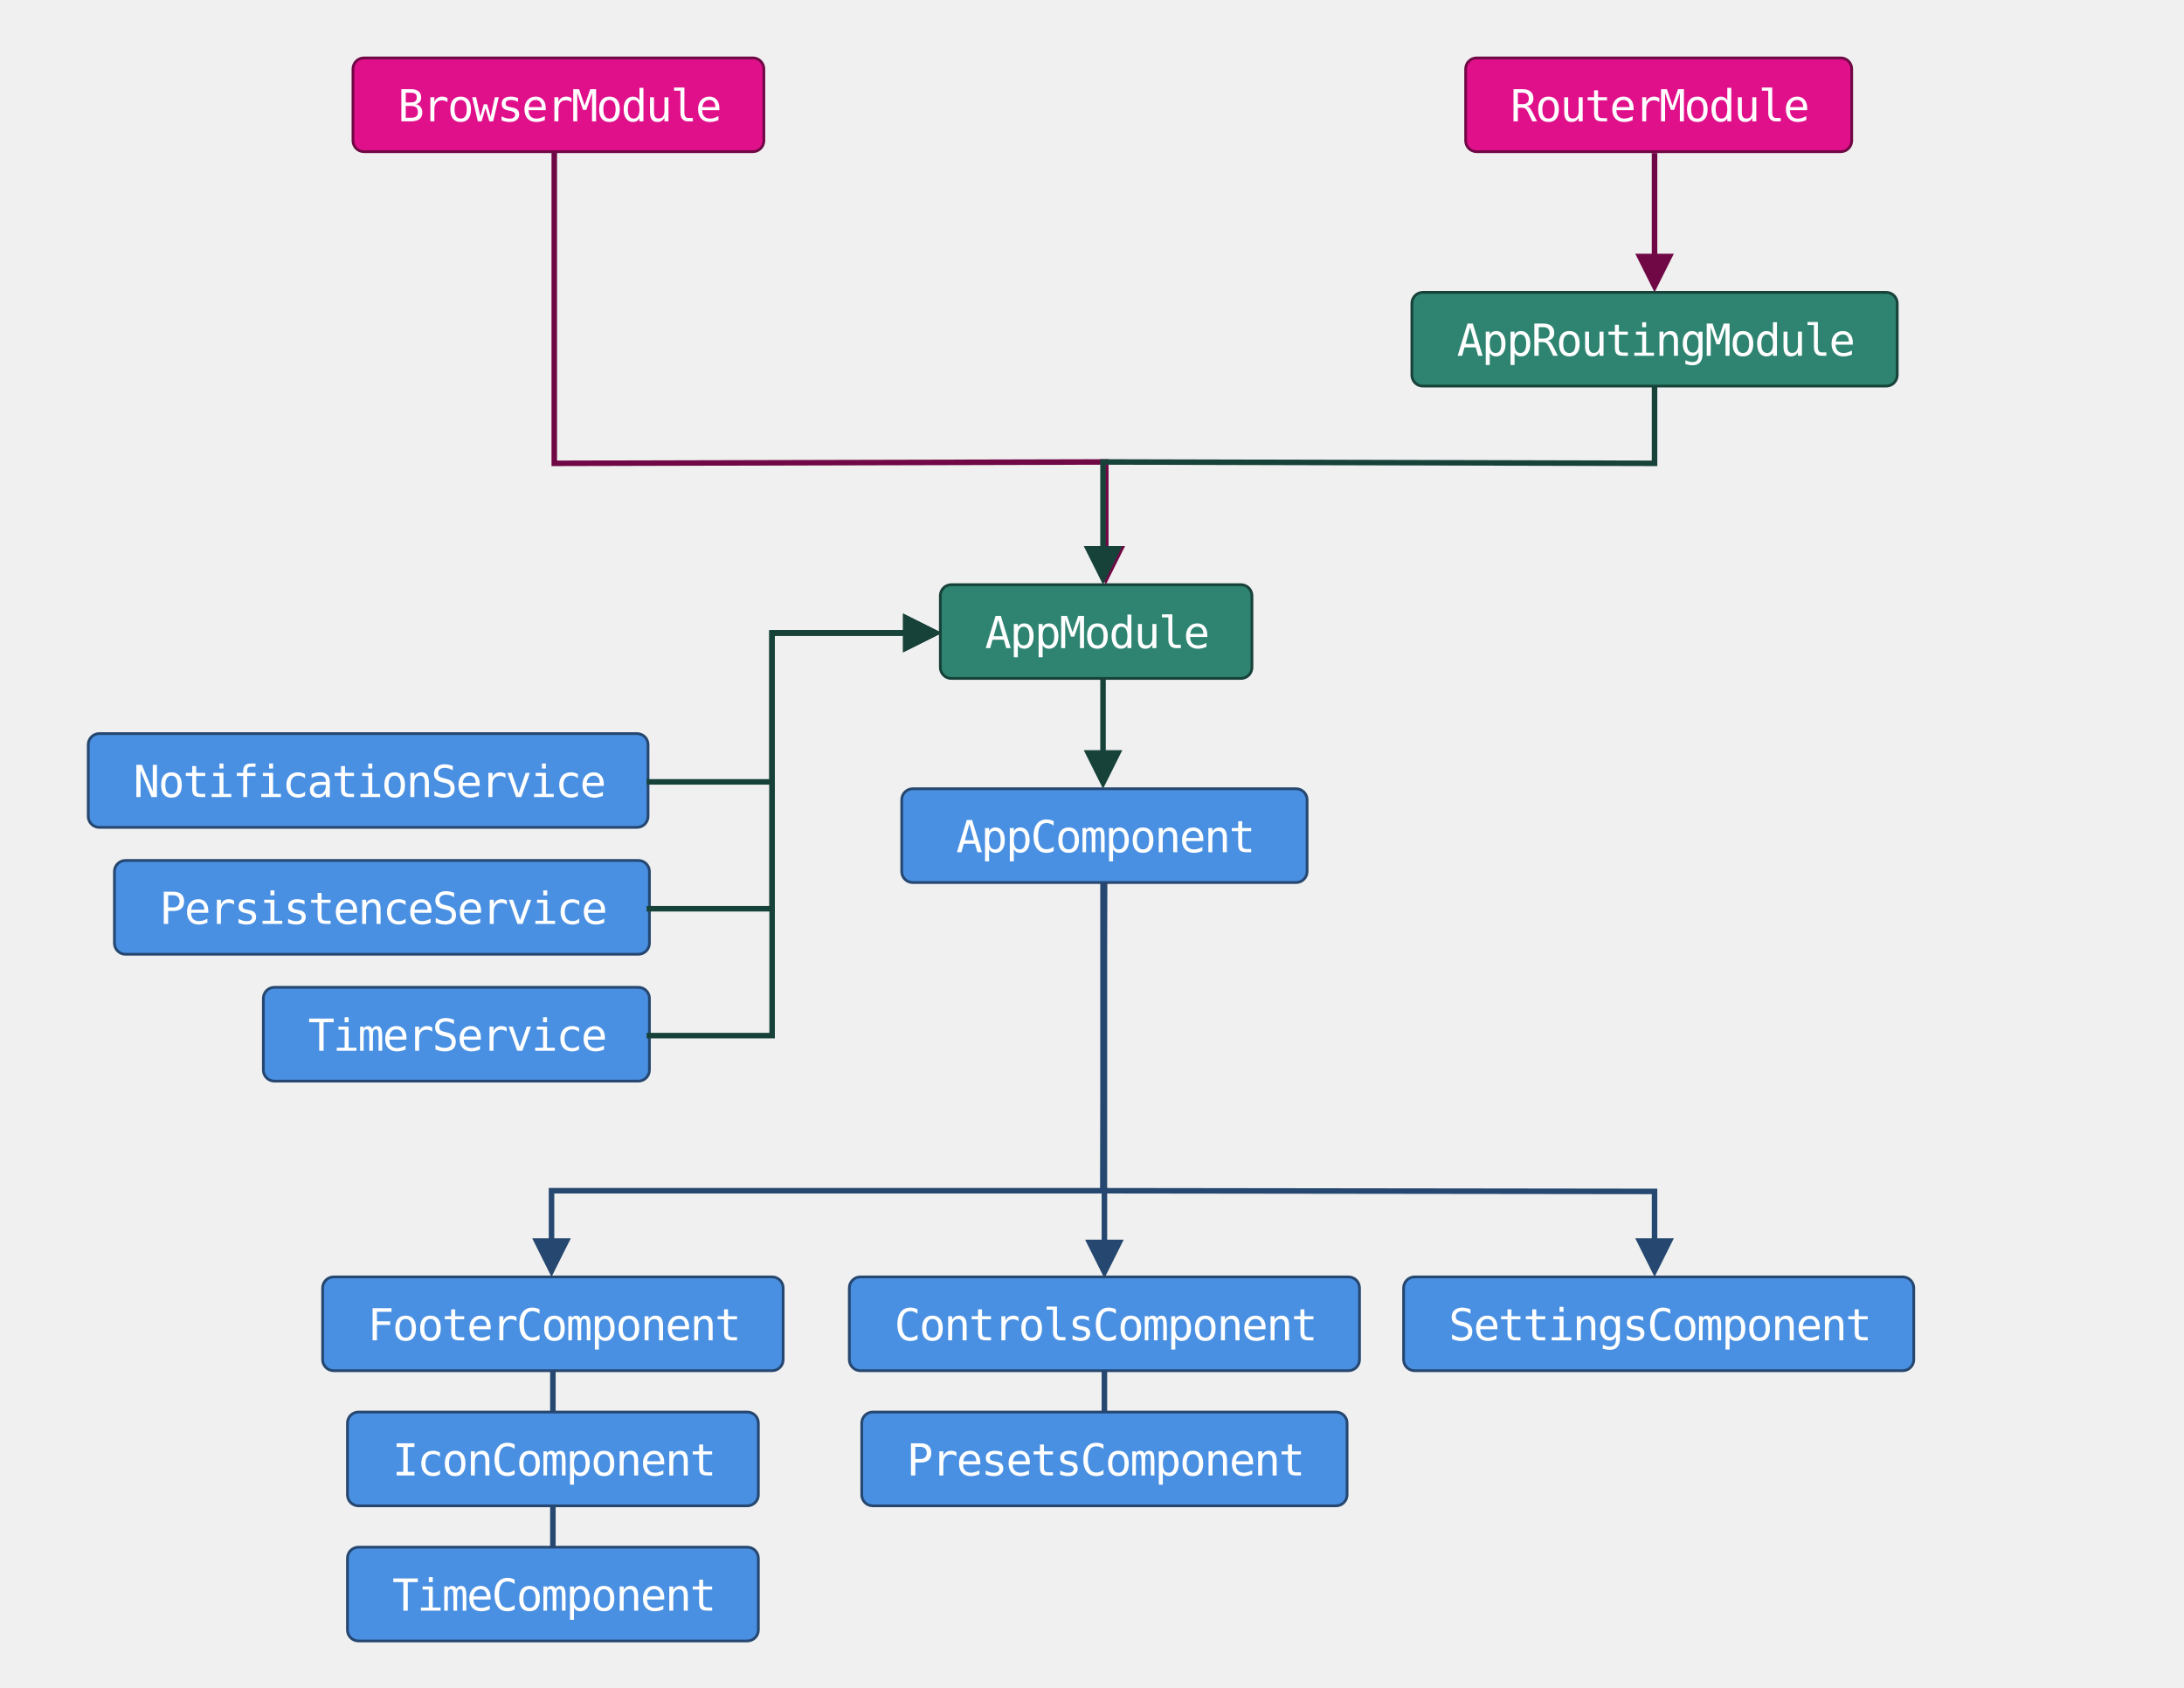
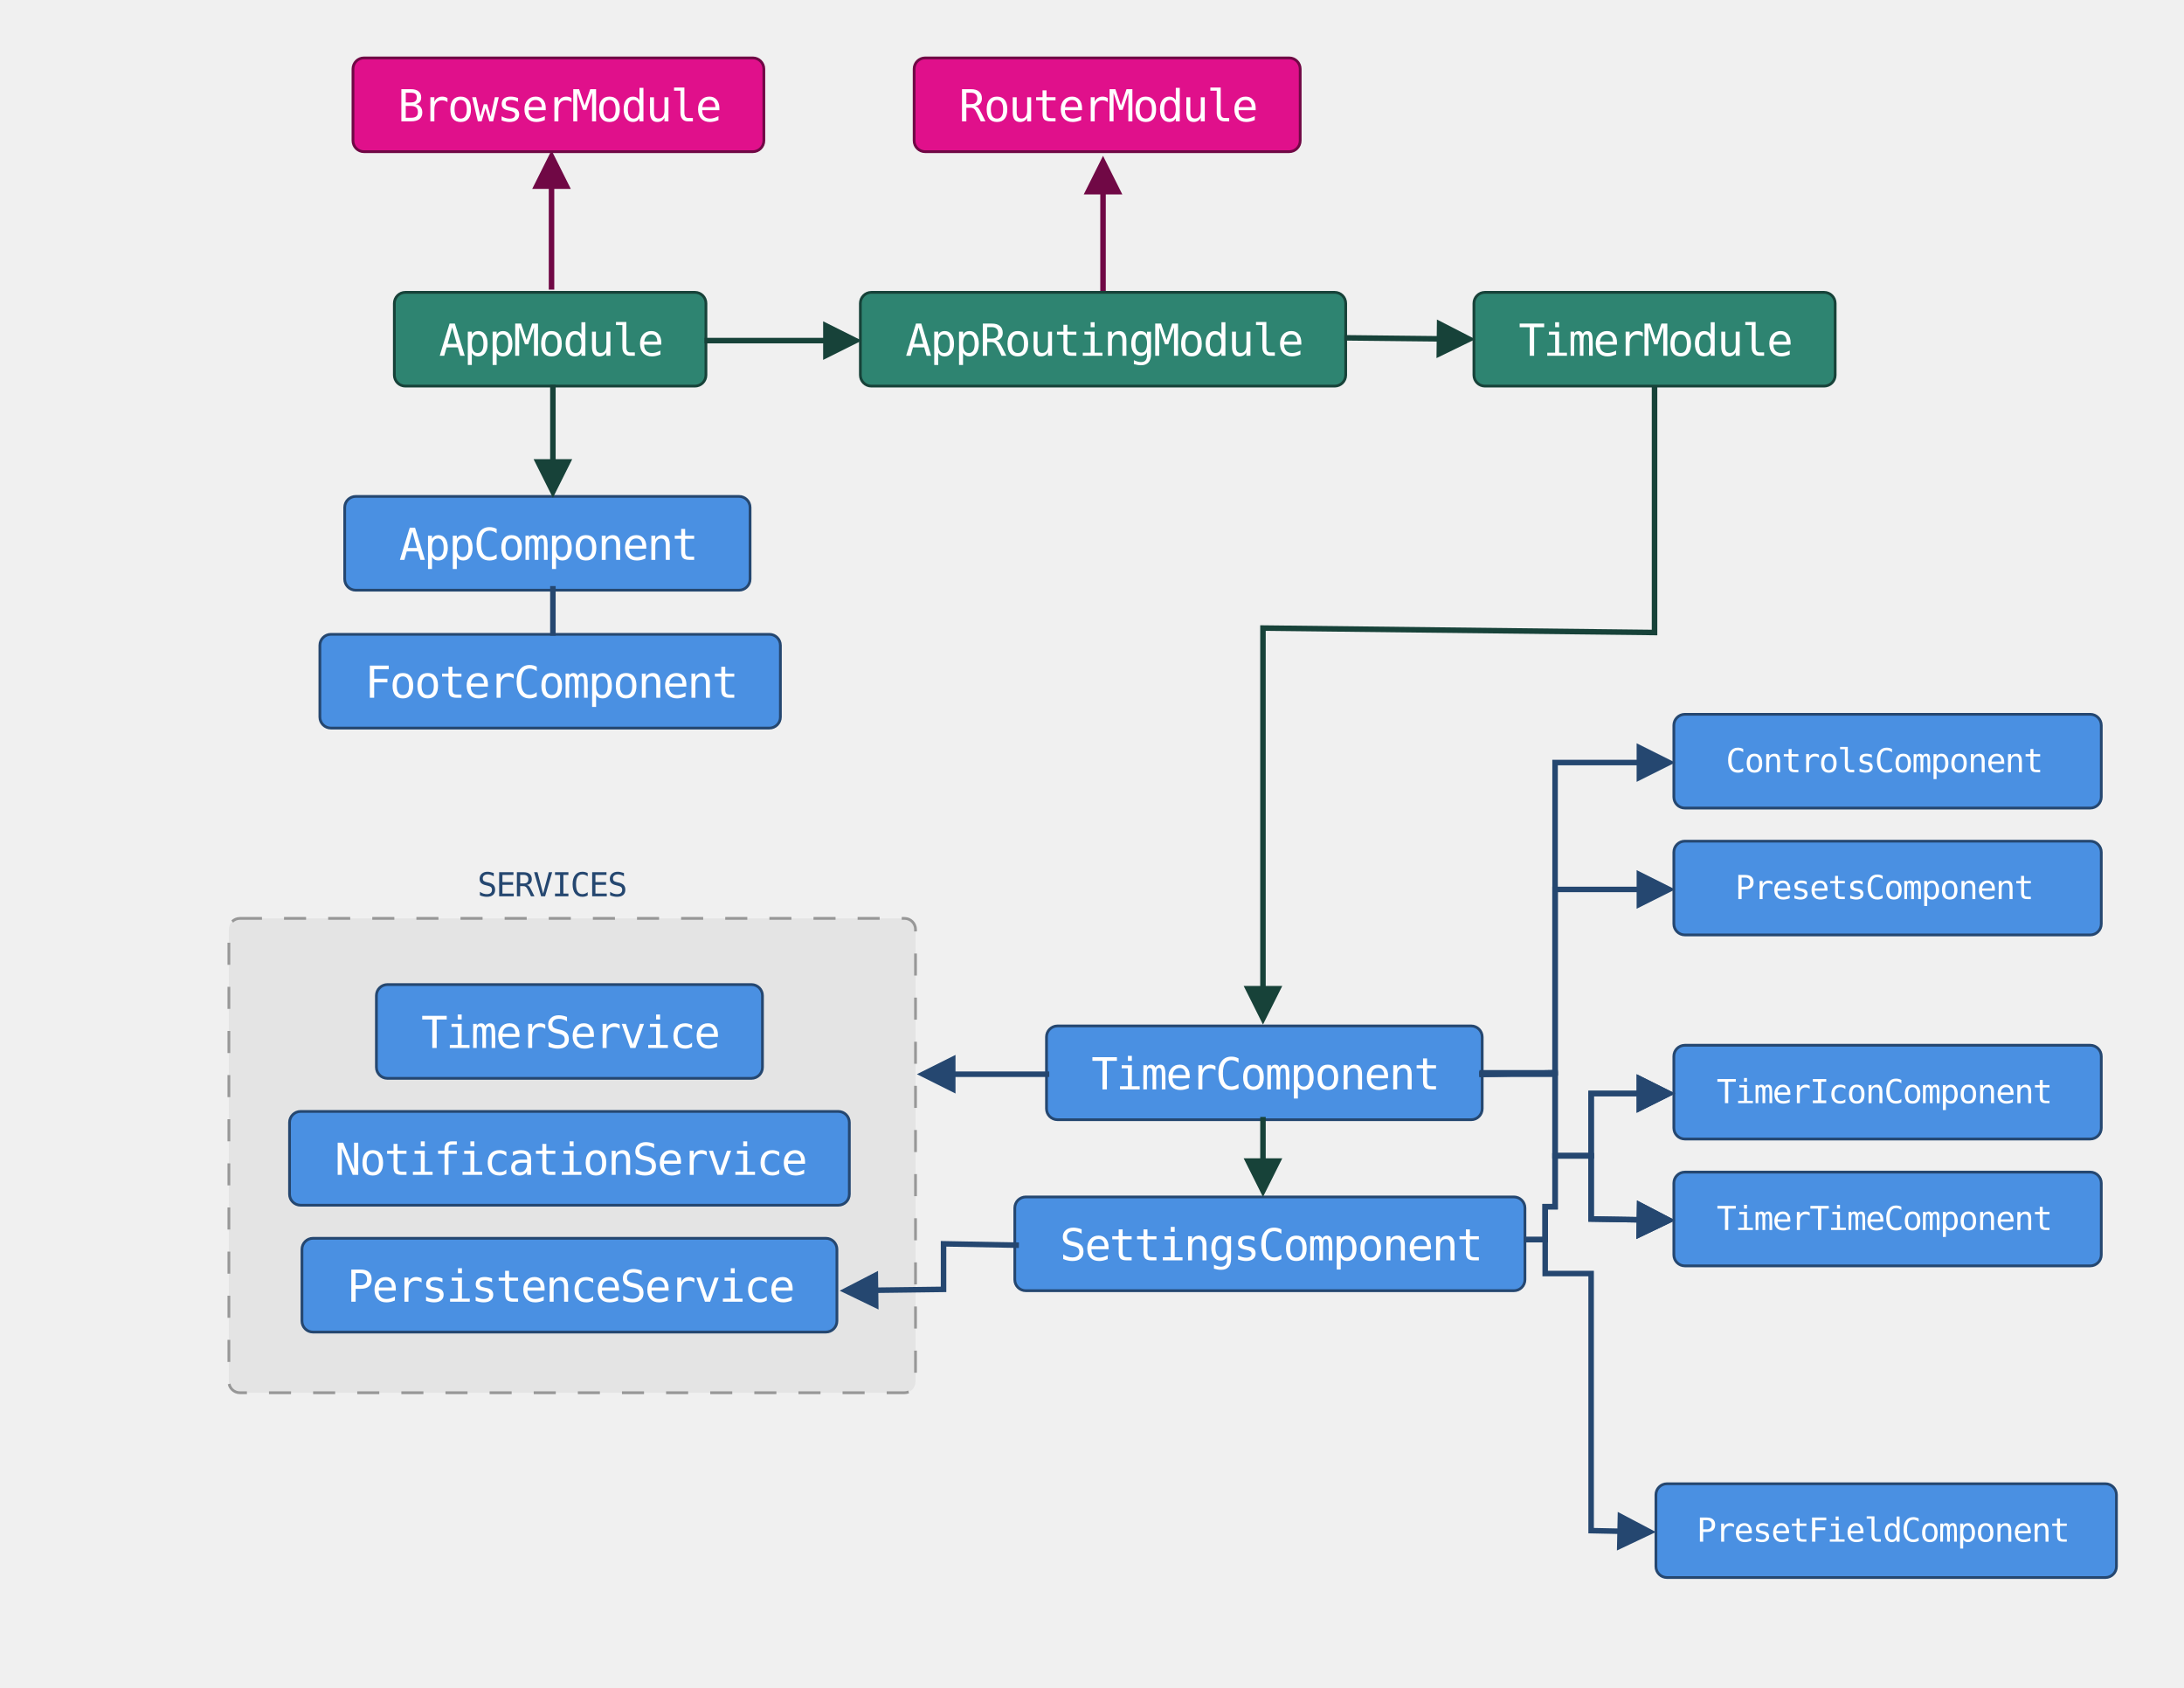
<svg xmlns="http://www.w3.org/2000/svg" width="792px" height="612px" viewBox="0 0 792 612" version="1.1">
-   <g id="Architecture" stroke="none" stroke-width="1" fill="none" fill-rule="evenodd">
-     <path id="Line" d="M202,54 L202,166.997 L400.998,166.5 L402,166.497 L402,198 L408,198 L401,212 L394,198 L400,198 L400,168.502 L201.002,169 L200,169.003 L200,54 L202,54 Z" fill="#700845" fill-rule="nonzero" />
-     <path id="Line-2" d="M601,139.5 L601,169.003 L599.997,169 L401,168.502 L401,198 L407,198 L400,212 L393,198 L399,198 L399,166.497 L400.002,166.5 L599,166.997 L599,139.5 L601,139.5 Z" fill="#174239" fill-rule="nonzero" />
-     <path id="Line-3" d="M601,55.5 L601,92 L607,92 L600,106 L593,92 L599,92 L599,55.5 L601,55.5 Z" fill="#700845" fill-rule="nonzero" />
-     <path id="Line-4" d="M401,245.5 L401,272 L407,272 L400,286 L393,272 L399,272 L399,245.5 L401,245.5 Z" fill="#174239" fill-rule="nonzero" />
-     <path id="Line-5" d="M401.5,319 L401.5,449.5 L407.5,449.5 L400.5,463.5 L393.5,449.5 L399.5,449.5 L399.5,319 L401.5,319 Z" fill="#254770" fill-rule="nonzero" />
-     <path id="Line-6" d="M399.504,318.996 L401.504,319.004 L401.5,320.004 L401,431.754 L400.996,432.75 L201,432.75 L201,449 L207,449 L200,463 L193,449 L199,449 L199,430.75 L399.004,430.75 L399.5,319.996 L399.504,318.996 Z" fill="#254770" fill-rule="nonzero" />
-     <path id="Line-7" d="M401,319 L401,430.751 L600.001,431 L601,431.001 L601,449 L607,449 L600,463 L593,449 L599,449 L599,432.998 L399.999,432.75 L399,432.749 L399,319 L401,319 Z" fill="#254770" fill-rule="nonzero" />
-     <line x1="200.5" y1="497.5" x2="200.5" y2="512.5" id="Line-8" stroke="#254770" stroke-width="2" stroke-linecap="square" />
-     <line x1="200.5" y1="546.5" x2="200.5" y2="561.5" id="Line-9" stroke="#254770" stroke-width="2" stroke-linecap="square" />
-     <line x1="400.5" y1="497.5" x2="400.5" y2="512.5" id="Line-10" stroke="#254770" stroke-width="2" stroke-linecap="square" />
+   <g id="Architecture_design" stroke="none" stroke-width="1" fill="none" fill-rule="evenodd">
+     <path id="Line-2" d="M601,139.5 L601,230.358 L599.989,230.346 L459,228.742 L459,357.5 L465,357.5 L458,371.5 L451,357.5 L457,357.5 L457,226.719 L458.011,226.731 L599,228.334 L599,139.5 L601,139.5 Z" fill="#174239" fill-rule="nonzero" />
+     <path id="Line-3" d="M400,56.5 L407,70.5 L401,70.5 L401,107 L399,107 L399,70.5 L393,70.5 L400,56.5 Z" fill="#700845" fill-rule="nonzero" />
+     <path id="Line-3-Copy" d="M200,54.5 L207,68.5 L201,68.5 L201,105 L199,105 L199,68.5 L193,68.5 L200,54.5 Z" fill="#700845" fill-rule="nonzero" />
    <g id="ExternalModule" transform="translate(128, 21)">
      <rect id="Background" stroke="#700845" fill="#E0108B" x="0" y="0" width="149" height="34" rx="4" />
      <text id="Label" font-family="AndaleMono, Andale Mono" font-size="16" font-weight="normal" letter-spacing="-0.64" fill="#FFFFFF">
        <tspan x="16.25" y="23">BrowserModule</tspan>
      </text>
    </g>
-     <g id="ExternalModule" transform="translate(531.5, 21)">
+     <g id="ExternalModule" transform="translate(331.5, 21)">
      <rect id="Background" stroke="#700845" fill="#E0108B" x="0" y="0" width="140" height="34" rx="4" />
      <text id="Label" font-family="AndaleMono, Andale Mono" font-size="16" font-weight="normal" letter-spacing="-0.64" fill="#FFFFFF">
        <tspan x="16.231" y="23">RouterModule</tspan>
      </text>
    </g>
-     <g id="Module" transform="translate(341, 212)">
+     <g id="Module" transform="translate(143, 106)">
      <rect id="Background" stroke="#174239" fill="#2E8471" x="0" y="0" width="113" height="34" rx="4" />
      <text id="Label" font-family="AndaleMono, Andale Mono" font-size="16" font-weight="normal" letter-spacing="-0.64" fill="#FFFFFF">
        <tspan x="16.173" y="23">AppModule</tspan>
      </text>
    </g>
-     <g id="Module" transform="translate(512, 106)">
+     <g id="Module" transform="translate(312, 106)">
      <rect id="Background" stroke="#174239" fill="#2E8471" x="0" y="0" width="176" height="34" rx="4" />
      <text id="Label" font-family="AndaleMono, Andale Mono" font-size="16" font-weight="normal" letter-spacing="-0.64" fill="#FFFFFF">
        <tspan x="16.308" y="23">AppRoutingModule</tspan>
      </text>
    </g>
-     <g id="Component" transform="translate(327, 286)">
+     <g id="Module-Copy" transform="translate(534.5, 106)">
+       <rect id="Background" stroke="#174239" fill="#2E8471" x="0" y="0" width="131" height="34" rx="4" />
+       <text id="Label" font-family="AndaleMono, Andale Mono" font-size="16" font-weight="normal" letter-spacing="-0.64" fill="#FFFFFF">
+         <tspan x="16.211" y="23">TimerModule</tspan>
+       </text>
+     </g>
+     <g id="Component" transform="translate(125, 180)">
      <rect id="Background" stroke="#254770" fill="#4A90E2" x="0" y="0" width="147" height="34" rx="4" />
      <text id="Label" font-family="AndaleMono, Andale Mono" font-size="16" font-weight="normal" letter-spacing="-0.64" fill="#FFFFFF">
        <tspan x="19.731" y="23">AppComponent</tspan>
      </text>
    </g>
-     <g id="Component" transform="translate(126, 512)">
-       <rect id="Background" stroke="#254770" fill="#4A90E2" x="0" y="0" width="149" height="34" rx="4" />
-       <text id="Label" font-family="AndaleMono, Andale Mono" font-size="16" font-weight="normal" letter-spacing="-0.64" fill="#FFFFFF">
-         <tspan x="16.25" y="23">IconComponent</tspan>
+     <g id="Component" transform="translate(607, 379)">
+       <rect id="Background" stroke="#254770" fill="#4A90E2" x="0" y="0" width="155" height="34" rx="4" />
+       <text id="Label" font-family="AndaleMono, Andale Mono" font-size="12" font-weight="normal" letter-spacing="-0.48" fill="#FFFFFF">
+         <tspan x="15.509" y="21">TimerIconComponent</tspan>
      </text>
    </g>
-     <g id="Component" transform="translate(308, 463)">
-       <rect id="Background" stroke="#254770" fill="#4A90E2" x="0" y="0" width="185" height="34" rx="4" />
-       <text id="Label" font-family="AndaleMono, Andale Mono" font-size="16" font-weight="normal" letter-spacing="-0.64" fill="#FFFFFF">
-         <tspan x="16.327" y="23">ControlsComponent</tspan>
+     <g id="Component" transform="translate(607, 259)">
+       <rect id="Background" stroke="#254770" fill="#4A90E2" x="0" y="0" width="155" height="34" rx="4" />
+       <text id="Label" font-family="AndaleMono, Andale Mono" font-size="12" font-weight="normal" letter-spacing="-0.48" fill="#FFFFFF">
+         <tspan x="18.87" y="21">ControlsComponent</tspan>
      </text>
    </g>
-     <g id="Component" transform="translate(312.5, 512)">
-       <rect id="Background" stroke="#254770" fill="#4A90E2" x="0" y="0" width="176" height="34" rx="4" />
-       <text id="Label" font-family="AndaleMono, Andale Mono" font-size="16" font-weight="normal" letter-spacing="-0.64" fill="#FFFFFF">
-         <tspan x="16.308" y="23">PresetsComponent</tspan>
+     <g id="Component" transform="translate(607, 305)">
+       <rect id="Background" stroke="#254770" fill="#4A90E2" x="0" y="0" width="155" height="34" rx="4" />
+       <text id="Label" font-family="AndaleMono, Andale Mono" font-size="12" font-weight="normal" letter-spacing="-0.48" fill="#FFFFFF">
+         <tspan x="22.231" y="21">PresetsComponent</tspan>
      </text>
    </g>
-     <g id="Component" transform="translate(509, 463)">
+     <g id="Component" transform="translate(368, 434)">
      <rect id="Background" stroke="#254770" fill="#4A90E2" x="0" y="0" width="185" height="34" rx="4" />
      <text id="Label" font-family="AndaleMono, Andale Mono" font-size="16" font-weight="normal" letter-spacing="-0.64" fill="#FFFFFF">
        <tspan x="16.327" y="23">SettingsComponent</tspan>
      </text>
    </g>
-     <g id="Component" transform="translate(126, 561)">
-       <rect id="Background" stroke="#254770" fill="#4A90E2" x="0" y="0" width="149" height="34" rx="4" />
+     <g id="Component" transform="translate(379.5, 372)">
+       <rect id="Background" stroke="#254770" fill="#4A90E2" x="0" y="0" width="158" height="34" rx="4" />
      <text id="Label" font-family="AndaleMono, Andale Mono" font-size="16" font-weight="normal" letter-spacing="-0.64" fill="#FFFFFF">
-         <tspan x="16.25" y="23">TimeComponent</tspan>
+         <tspan x="16.269" y="23">TimerComponent</tspan>
      </text>
    </g>
-     <g id="Component" transform="translate(117, 463)">
+     <g id="Component" transform="translate(607, 425)">
+       <rect id="Background" stroke="#254770" fill="#4A90E2" x="0" y="0" width="155" height="34" rx="4" />
+       <text id="Label" font-family="AndaleMono, Andale Mono" font-size="12" font-weight="normal" letter-spacing="-0.48" fill="#FFFFFF">
+         <tspan x="15.509" y="21">TimerTimeComponent</tspan>
+       </text>
+     </g>
+     <g id="Component" transform="translate(116, 230)">
      <rect id="Background" stroke="#254770" fill="#4A90E2" x="0" y="0" width="167" height="34" rx="4" />
      <text id="Label" font-family="AndaleMono, Andale Mono" font-size="16" font-weight="normal" letter-spacing="-0.64" fill="#FFFFFF">
        <tspan x="16.288" y="23">FooterComponent</tspan>
      </text>
    </g>
-     <g id="Component" transform="translate(32, 266)">
-       <rect id="Background" stroke="#254770" fill="#4A90E2" x="0" y="0" width="203" height="34" rx="4" />
-       <text id="Label" font-family="AndaleMono, Andale Mono" font-size="16" font-weight="normal" letter-spacing="-0.64" fill="#FFFFFF">
-         <tspan x="16.365" y="23">NotificationService</tspan>
+     <g id="Services" transform="translate(83, 333)">
+       <path d="M4,0 L245,0 C247.209,-1.61026889e-14 249,1.791 249,4 L249,168 C249,170.209 247.209,172 245,172 L4,172 C1.791,172 2.705415e-16,170.209 0,168 L0,4 C-7.1463071e-16,1.791 1.791,4.05812251e-16 4,0 Z" id="Group" stroke="#979797" fill-opacity="0.5" fill="#D8D8D8" stroke-dasharray="8" />
+       <g id="Service" transform="translate(22, 70)">
+         <rect id="Background" stroke="#254770" fill="#4A90E2" x="0" y="0" width="203" height="34" rx="4" />
+         <text id="Label" font-family="AndaleMono, Andale Mono" font-size="16" font-weight="normal" letter-spacing="-0.64" fill="#FFFFFF">
+           <tspan x="16.365" y="23">NotificationService</tspan>
+         </text>
+       </g>
+       <g id="Service" transform="translate(26.5, 116)">
+         <rect id="Background" stroke="#254770" fill="#4A90E2" x="0" y="0" width="194" height="34" rx="4" />
+         <text id="Label" font-family="AndaleMono, Andale Mono" font-size="16" font-weight="normal" letter-spacing="-0.64" fill="#FFFFFF">
+           <tspan x="16.346" y="23">PersistenceService</tspan>
+         </text>
+       </g>
+       <g id="Service" transform="translate(53.5, 24)">
+         <rect id="Background" stroke="#254770" fill="#4A90E2" x="0" y="0" width="140" height="34" rx="4" />
+         <text id="Label" font-family="AndaleMono, Andale Mono" font-size="16" font-weight="normal" letter-spacing="-0.64" fill="#FFFFFF">
+           <tspan x="16.231" y="23">TimerService</tspan>
+         </text>
+       </g>
+     </g>
+     <path id="Line" d="M298.5,116.5 L312.5,123.5 L298.5,130.5 L298.5,124.5 L255.5,124.5 L255.5,122.5 L298.5,122.5 L298.5,116.5 Z" fill="#174239" fill-rule="nonzero" />
+     <path id="Line" d="M521.076,115.85 L535,123 L520.926,129.849 L520.99,123.849 L488.489,123.5 L487.489,123.489 L487.511,121.489 L488.511,121.5 L521.011,121.849 L521.076,115.85 Z" fill="#174239" fill-rule="nonzero" />
+     <g id="Component" transform="translate(600.5, 538)">
+       <rect id="Background" stroke="#254770" fill="#4A90E2" x="0" y="0" width="167" height="34" rx="4" />
+       <text id="Label" font-family="AndaleMono, Andale Mono" font-size="12" font-weight="normal" letter-spacing="-0.48" fill="#FFFFFF">
+         <tspan x="14.788" y="21">PresetFieldComponent</tspan>
      </text>
    </g>
-     <g id="Service" transform="translate(41.5, 312)">
-       <rect id="Background" stroke="#254770" fill="#4A90E2" x="0" y="0" width="194" height="34" rx="4" />
-       <text id="Label" font-family="AndaleMono, Andale Mono" font-size="16" font-weight="normal" letter-spacing="-0.64" fill="#FFFFFF">
-         <tspan x="16.346" y="23">PersistenceService</tspan>
-       </text>
-     </g>
-     <g id="Service" transform="translate(95.5, 358)">
-       <rect id="Background" stroke="#254770" fill="#4A90E2" x="0" y="0" width="140" height="34" rx="4" />
-       <text id="Label" font-family="AndaleMono, Andale Mono" font-size="16" font-weight="normal" letter-spacing="-0.64" fill="#FFFFFF">
-         <tspan x="16.231" y="23">TimerService</tspan>
-       </text>
-     </g>
-     <path id="Line-11" d="M327.5,222.5 L341.5,229.5 L327.5,236.5 L327.5,230.5 L281,230.5 L281,284.5 L234.5,284.5 L234.5,282.5 L279,282.5 L279,228.5 L327.5,228.5 L327.5,222.5 Z" fill="#174239" fill-rule="nonzero" />
-     <path id="Line-12" d="M327.5,222.5 L341.5,229.5 L327.5,236.5 L327.5,230.499 L281,230.499 L281,330.5 L234.5,330.5 L234.5,328.5 L279,328.499 L279,228.5 L327.5,228.499 L327.5,222.5 Z" fill="#174239" fill-rule="nonzero" />
-     <path id="Line-13" d="M327.5,222.5 L341.5,229.5 L327.5,236.5 L327.5,230.5 L281,230.5 L281,376.5 L234.5,376.5 L234.5,374.5 L279,374.5 L279,228.5 L327.5,228.5 L327.5,222.5 Z" fill="#174239" fill-rule="nonzero" />
+     <path id="Line-8" d="M201.5,139.5 L201.5,166.5 L207.5,166.5 L200.5,180.5 L193.5,166.5 L199.5,166.5 L199.5,139.5 L201.5,139.5 Z" fill="#174239" fill-rule="nonzero" />
+     <path id="Line-8" d="M459,405 L459,420 L465,420 L458,434 L451,420 L457,420 L457,405 L459,405 Z" fill="#174239" fill-rule="nonzero" />
+     <line x1="200.5" y1="213.5" x2="200.5" y2="229.5" id="Line-9" stroke="#254770" stroke-width="2" stroke-linecap="square" />
+     <text id="SERVICES" font-family="AndaleMono, Andale Mono" font-size="12" font-weight="normal" letter-spacing="-0.48" fill="#254770">
+       <tspan x="173.115" y="325">SERVICES</tspan>
+     </text>
+     <path id="Line-4" d="M346.5,382.5 L346.5,388.5 L380.5,388.5 L380.5,390.5 L346.5,390.5 L346.5,396.5 L332.5,389.5 L346.5,382.5 Z" fill="#254770" fill-rule="nonzero" />
+     <path id="Line-5" d="M341.167,449.981 L342.185,450 L368.518,450.486 L369.518,450.504 L369.481,452.504 L368.482,452.486 L343.166,452.018 L343.167,468.501 L342.18,468.514 L318.511,468.819 L318.589,474.819 L304.5,468 L318.409,460.82 L318.486,466.819 L341.166,466.527 L341.167,449.981 Z" fill="#254770" fill-rule="nonzero" />
+     <path id="Line-6" d="M593.5,315.5 L607.5,322.5 L593.5,329.5 L593.5,323.5 L564.928,323.5 L564.929,390 L536.5,390 L536.5,388 L562.928,388 L562.929,321.5 L593.5,321.5 L593.5,315.5 Z" fill="#254770" fill-rule="nonzero" />
+     <path id="Line-7" d="M593.5,269.5 L607.5,276.5 L593.5,283.5 L593.5,277.499 L564.928,277.499 L564.929,389.981 L563.947,390 L537.519,390.5 L536.519,390.519 L536.481,388.519 L537.481,388.5 L562.928,388.019 L562.929,275.5 L593.5,275.499 L593.5,269.5 Z" fill="#254770" fill-rule="nonzero" />
+     <path id="Line-10" d="M564.929,388.5 L564.928,418.091 L576,418.091 L576,395.5 L593.5,395.499 L593.5,389.5 L607.5,396.5 L593.5,403.5 L593.5,397.499 L578,397.499 L578,420.091 L562.929,420.091 L562.928,390.499 L536.5,390.5 L536.5,388.5 L564.929,388.5 Z" fill="#254770" fill-rule="nonzero" />
+     <path id="Line-11" d="M564.929,387.981 L564.928,418.091 L578,418.091 L578,441.016 L593.518,441.27 L593.617,435.271 L607.5,442.5 L593.387,449.27 L593.485,443.27 L576.984,443 L576,442.984 L576,420.091 L562.929,420.091 L562.928,390.018 L537.519,390.5 L536.519,390.519 L536.481,388.519 L537.481,388.5 L563.91,388 L564.929,387.981 Z" fill="#254770" fill-rule="nonzero" />
+     <path id="Line-12" d="M593.5,389.5 L607.5,396.5 L593.5,403.5 L593.5,397.499 L578,397.499 L578,420.091 L564.928,420.091 L564.929,438.538 L561.342,438.537 L561.343,450.5 L552.5,450.5 L552.5,448.5 L559.342,448.499 L559.343,436.538 L562.928,436.537 L562.929,418.091 L576,418.091 L576,395.5 L593.5,395.499 L593.5,389.5 Z" fill="#254770" fill-rule="nonzero" />
+     <path id="Line-13" d="M578,418.091 L578,441.016 L593.518,441.27 L593.617,435.271 L607.5,442.5 L593.387,449.27 L593.485,443.27 L576.984,443 L576,442.984 L576,420.091 L564.928,420.091 L564.929,438.538 L561.342,438.537 L561.343,450.5 L552.5,450.5 L552.5,448.5 L559.342,448.5 L559.343,436.538 L562.928,436.537 L562.929,418.091 L578,418.091 Z" fill="#254770" fill-rule="nonzero" />
+     <path id="Line-14" d="M561.343,448.5 L561.342,460.772 L578,460.772 L578,554.021 L586.524,554.202 L586.652,548.204 L600.5,555.5 L586.354,562.201 L586.482,556.201 L576.979,556 L576,555.979 L576,462.772 L559.343,462.772 L559.342,450.5 L552.5,450.5 L552.5,448.5 L561.343,448.5 Z" fill="#254770" fill-rule="nonzero" />
  </g>
</svg>
